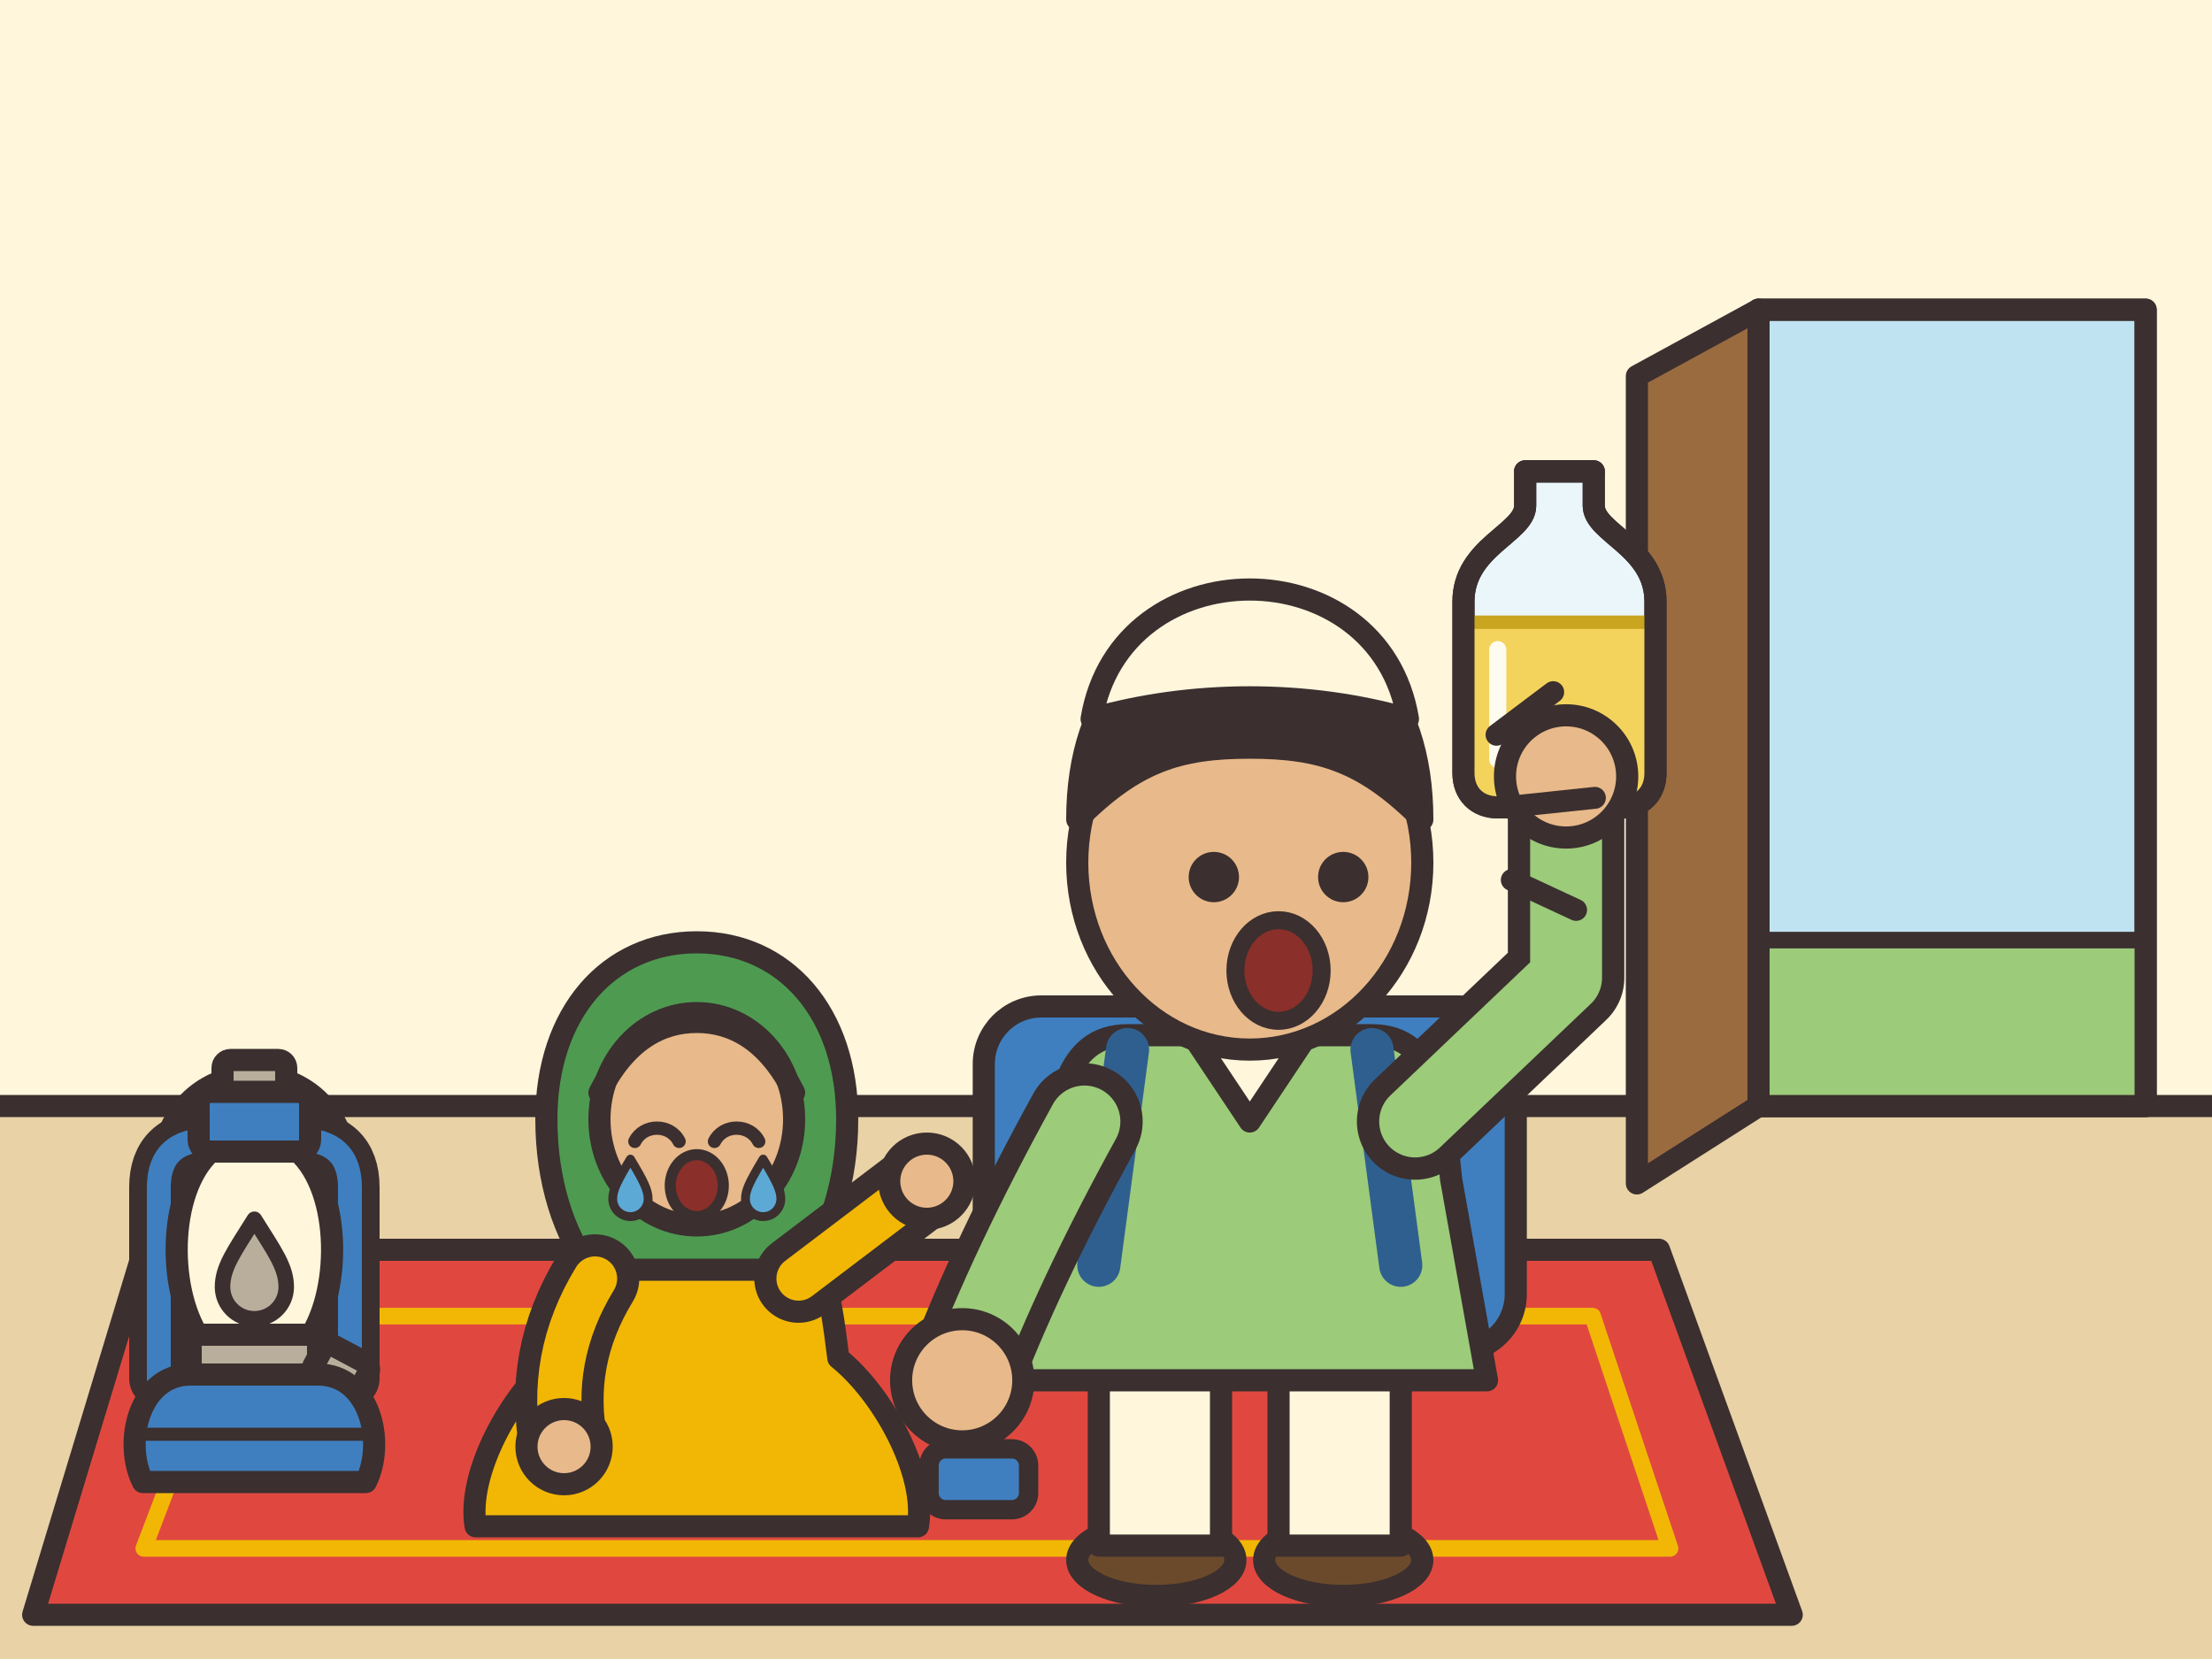
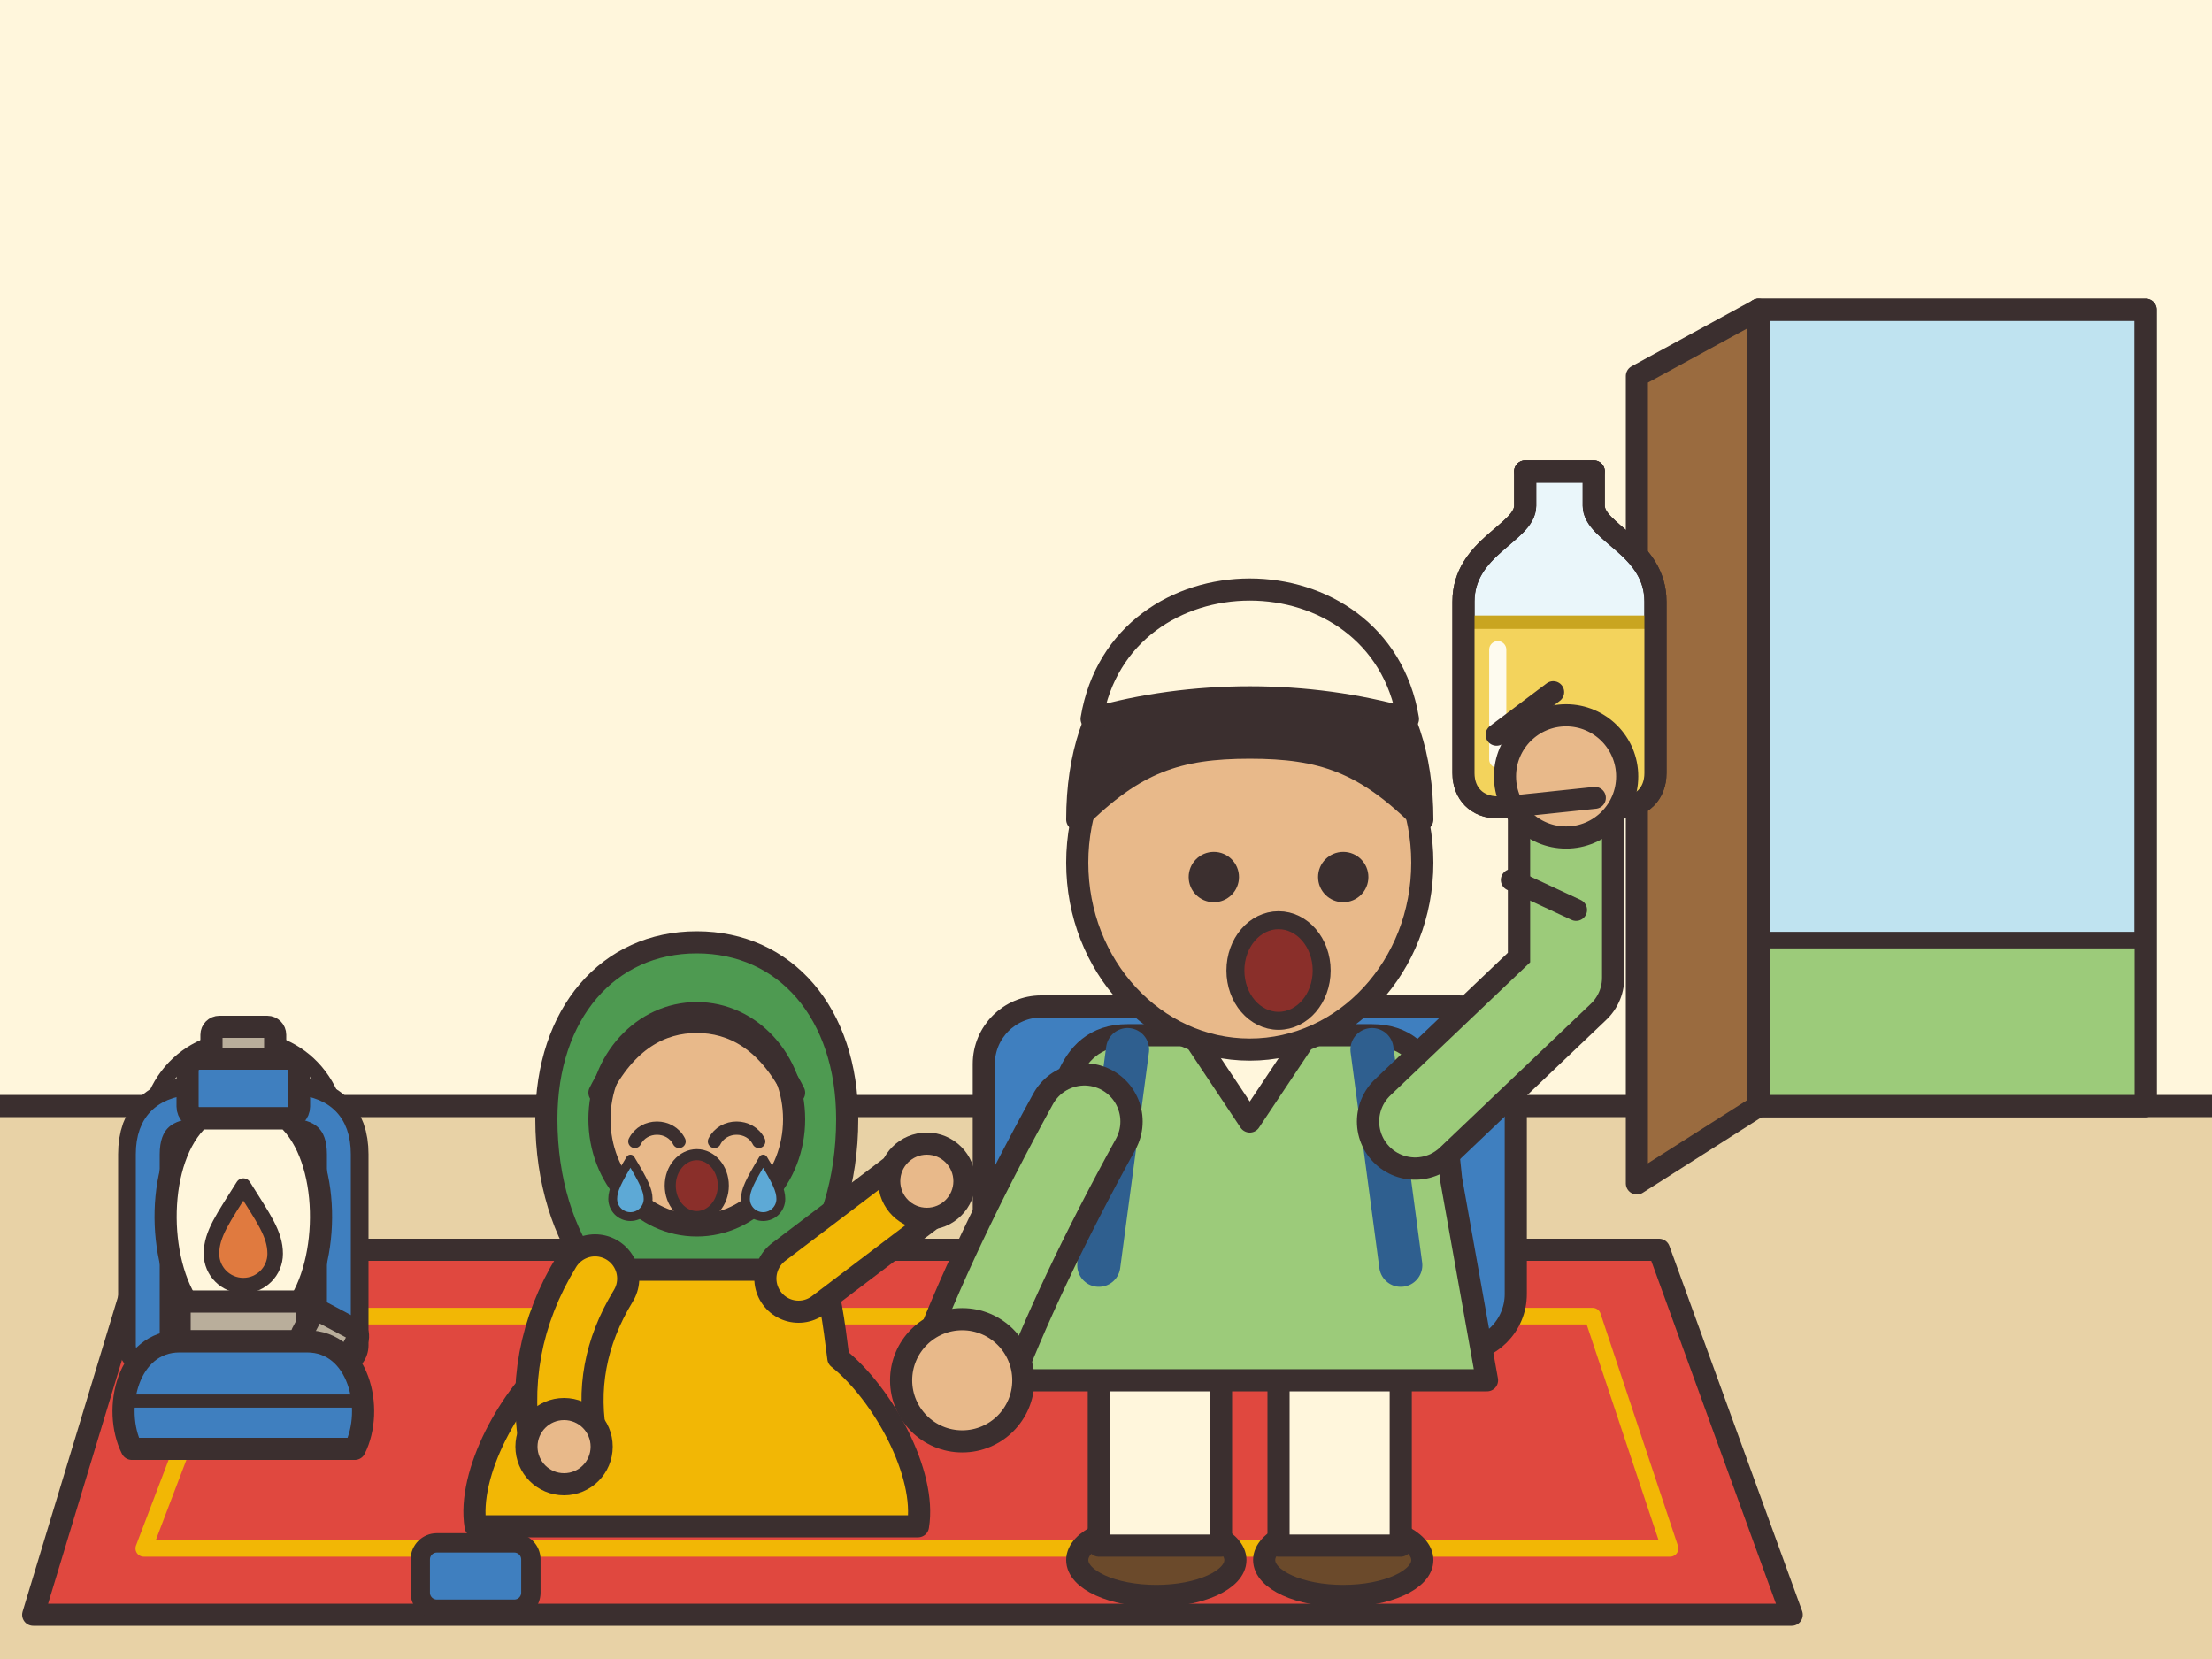
<svg xmlns="http://www.w3.org/2000/svg" viewBox="0 0 400 300">
  <rect width="400" height="300" fill="#fff6dc" />
  <g stroke="#3b2f2f" stroke-width="4" stroke-linejoin="round" stroke-linecap="round">
    <rect x="-4" y="200" width="408" height="104" fill="#e8d2a6" />
  </g>
  <g stroke="#3b2f2f" stroke-width="4" stroke-linejoin="round" stroke-linecap="round">
    <rect x="318" y="56" width="70" height="144" fill="#bfe3f0" />
    <path d="M318 170h70v30h-70z" fill="#9ccb7a" stroke-width="3" />
    <rect x="318" y="56" width="70" height="144" fill="none" />
    <path d="M318 56l-22 12v146l22-14z" fill="#9a6b3f" />
  </g>
  <g stroke="#3b2f2f" stroke-width="4" stroke-linejoin="round" stroke-linecap="round">
    <path d="M26 226H300L324 292H6z" fill="#e0483f" />
    <path d="M42 238H288L302 280H26z" fill="none" stroke-width="3" stroke="#f2b705" />
  </g>
-   <g transform="translate(46 268) scale(0.72)" stroke="#3b2f2f" stroke-width="5.56" stroke-linejoin="round" stroke-linecap="round">
+   <g transform="translate(44 262) scale(0.72)" stroke="#3b2f2f" stroke-width="5.56" stroke-linejoin="round" stroke-linecap="round">
    <path d="M-24 -70C-30 -114 30 -114 24 -70" fill="none" stroke-width="3.9" />
    <path d="M-24 -26V-74Q-24 -86 -11 -86" fill="none" stroke="#3b2f2f" stroke-width="14.889" />
    <path d="M-24 -26V-74Q-24 -86 -11 -86" fill="none" stroke="#3f7fbf" stroke-width="6" />
    <path d="M24 -26V-74Q24 -86 11 -86" fill="none" stroke="#3b2f2f" stroke-width="14.889" />
    <path d="M24 -26V-74Q24 -86 11 -86" fill="none" stroke="#3f7fbf" stroke-width="6" />
    <rect x="-8" y="-106" width="16" height="10" rx="2" fill="#b9ae9b" />
    <rect x="-14" y="-98" width="28" height="15" rx="3" fill="#3f7fbf" />
    <path d="M-11 -83C-22 -73 -22 -47 -13 -35H13C22 -47 22 -73 11 -83z" fill="#fff6dc" />
-     <path d="M0 -66c5 8 8 12 8 17a8 8 0 0 1-16 0c0-5 3-9 8-17z" fill="#b9ae9b" stroke-width="3.9" />
+     <path d="M0 -66c5 8 8 12 8 17a8 8 0 0 1-16 0c0-5 3-9 8-17z" fill="#e07a3f" stroke-width="3.9" />
    <rect x="-16" y="-37" width="32" height="10" rx="2" fill="#b9ae9b" />
    <rect x="15" y="-33" width="13" height="9" rx="2" fill="#b9ae9b" transform="rotate(28 21 -28)" />
    <path d="M-28 0C-33 -10 -29 -27 -16 -27H16C29 -27 33 -10 28 0z" fill="#3f7fbf" />
    <path d="M-29 -12H29" fill="none" stroke-width="3.3" />
  </g>
  <g transform="translate(126 276) scale(0.8)" stroke="#3b2f2f" stroke-width="5.00" stroke-linejoin="round" stroke-linecap="round">
    <path d="M-17 -68C-28 -68 -30 -54 -32 -38C-42 -30 -52 -12 -50 0H50C52 -12 42 -30 32 -38C30 -54 28 -68 17 -68z" fill="#f2b705" />
    <g transform="translate(0 -92)">
      <path d="M-34 0c0-24 14-40 34-40s34 16 34 40c0 14-4 26-10 34h-48c-6-8-10-20-10-34z" fill="#4e9a51" />
      <ellipse cx="0" cy="0" rx="22" ry="24" fill="#e8b98a" />
      <path d="M-22 -6c6-12 14-16 22-16s16 4 22 16" fill="none" />
      <path d="M-14 5c2-4 8-4 10 0M4 5c2-4 8-4 10 0" fill="none" stroke-width="3" />
      <ellipse cx="0" cy="15" rx="6" ry="7" fill="#8a2f2a" stroke-width="2.5" />
      <path d="M-15 9c3 5 4 7 4 9a4 4 0 0 1-8 0c0-2 1-4 4-9z" fill="#5da9d6" stroke-width="2" />
      <path d="M15 9c3 5 4 7 4 9a4 4 0 0 1-8 0c0-2 1-4 4-9z" fill="#5da9d6" stroke-width="2" />
    </g>
    <path d="M-23 -56Q-34 -38 -30 -18" fill="none" stroke-width="20.0" />
    <path d="M-23 -56Q-34 -38 -30 -18" fill="none" stroke-width="10" stroke="#f2b705" />
    <circle cx="-30" cy="-18" r="8.5" fill="#e8b98a" />
    <path d="M23 -56L52 -78" fill="none" stroke-width="20.0" />
    <path d="M23 -56L52 -78" fill="none" stroke-width="10" stroke="#f2b705" />
    <circle cx="52" cy="-78" r="8.5" fill="#e8b98a" />
  </g>
  <g stroke="#3b2f2f" stroke-width="3.5" stroke-linejoin="round" stroke-linecap="round">
-     <rect x="168" y="262" width="18" height="11" rx="3" fill="#3f7fbf" />
+     <rect x="76" y="279" width="20" height="12" rx="3" fill="#3f7fbf" />
  </g>
  <g transform="translate(282 146) scale(0.62)" stroke="#3b2f2f" stroke-width="6.45" stroke-linejoin="round" stroke-linecap="round">
    <g transform="translate(-64 -120)">
      <path d="M54 22v10c0 8-18 12-18 28v50c0 6 4 10 10 10h36c6 0 10-4 10-10V60c0-16-18-20-18-28V22z" fill="#eaf6fa" />
      <path d="M36 66v44c0 6 4 10 10 10h36c6 0 10-4 10-10V66z" fill="#f3d35c" stroke="none" />
      <path d="M36 66h56" fill="none" stroke="#c9a520" stroke-width="3.9" />
      <path d="M54 22v10c0 8-18 12-18 28v50c0 6 4 10 10 10h36c6 0 10-4 10-10V60c0-16-18-20-18-28V22z" fill="none" />
      <path d="M46 74v32" fill="none" stroke="#fff" stroke-width="5" opacity="0.9" />
      <path d="M54 22h20" fill="none" />
    </g>
  </g>
  <g transform="translate(226 286) scale(1.3)" stroke="#3b2f2f" stroke-width="3.08" stroke-linejoin="round" stroke-linecap="round">
    <rect x="-37" y="-80" width="74" height="48" rx="8" fill="#3f7fbf" />
    <ellipse cx="-13" cy="-3" rx="11" ry="5" fill="#6b4a2b" />
    <ellipse cx="13" cy="-3" rx="11" ry="5" fill="#6b4a2b" />
    <rect x="-21" y="-36" width="17" height="31" fill="#fff6dc" />
    <rect x="4" y="-36" width="17" height="31" fill="#fff6dc" />
    <path d="M-17 -76C-26 -76 -27 -66 -28 -56L-33 -28H33L28 -56C27 -66 26 -76 17 -76z" fill="#9ccb7a" />
    <path d="M-8 -76l8 12 8-12" fill="#fff6dc" />
    <path d="M-17 -74L-21 -44M17 -74L21 -44" fill="none" stroke-width="6" stroke="#2f5f8f" />
    <g transform="translate(0 -100)">
      <ellipse cx="0" cy="0" rx="24" ry="26" fill="#e8b98a" />
      <path d="M-24 -6c0-18 10-28 24-28s24 10 24 28c-8-8-14-10-24-10s-16 2-24 10z" fill="#3b2f2f" />
      <path d="M-22 -20c2-12 12-18 22-18s20 6 22 18c-14-4-30-4-44 0z" fill="#fff6dc" />
      <g transform="translate(4 0)">
        <circle cx="-9" cy="2" r="3.5" fill="#3b2f2f" stroke="none" />
        <circle cx="9" cy="2" r="3.5" fill="#3b2f2f" stroke="none" />
        <ellipse cx="0" cy="15" rx="6" ry="7" fill="#8a2f2a" stroke-width="2.5" />
      </g>
    </g>
    <path d="M-23 -64Q-34 -44 -40 -28" fill="none" stroke-width="16.2" />
    <path d="M-23 -64Q-34 -44 -40 -28" fill="none" stroke-width="10" stroke="#9ccb7a" />
    <circle cx="-40" cy="-28" r="8.5" fill="#e8b98a" />
    <path d="M23 -64L44 -84L44 -112" fill="none" stroke-width="16.2" />
    <path d="M23 -64L44 -84L44 -112" fill="none" stroke-width="10" stroke="#9ccb7a" />
    <circle cx="44" cy="-112" r="8.5" fill="#e8b98a" />
  </g>
  <g transform="translate(272 146) rotate(-6) scale(1.1)">
    <path d="M0 -12l10 -6M3 0h12M0 12l10 6" fill="none" stroke="#3b2f2f" stroke-width="3.6" stroke-linecap="round" />
  </g>
</svg>
